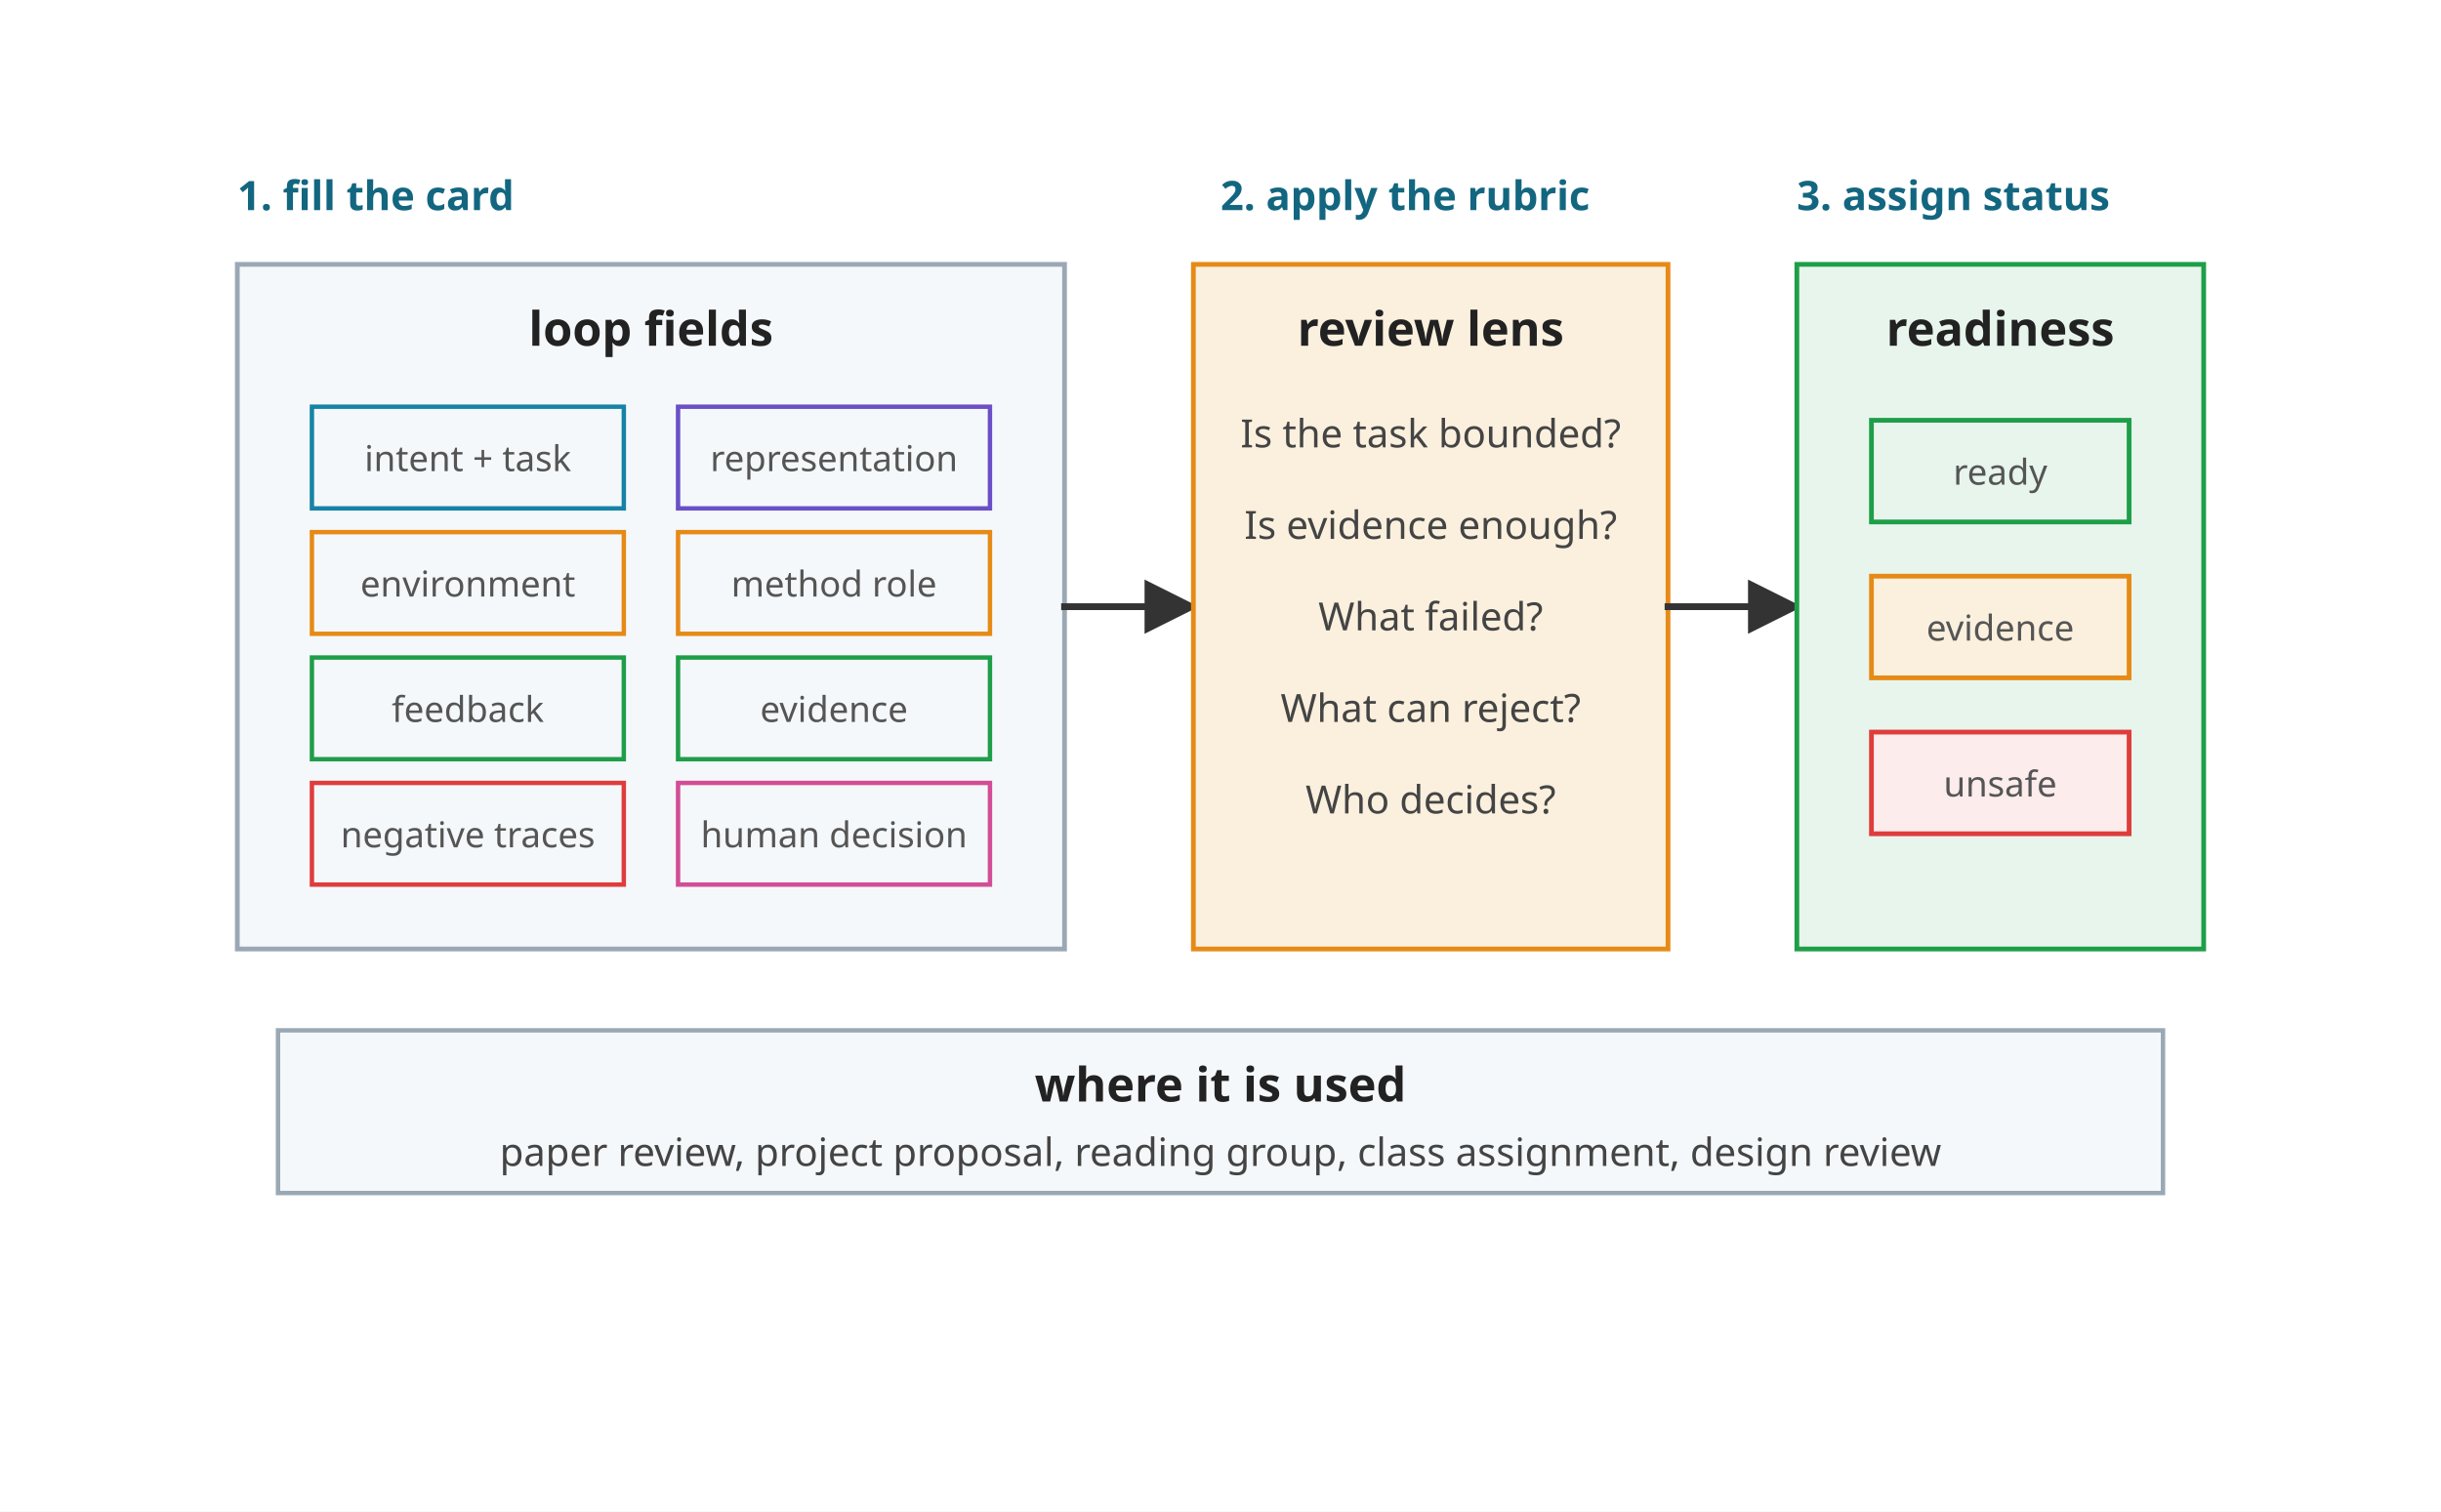
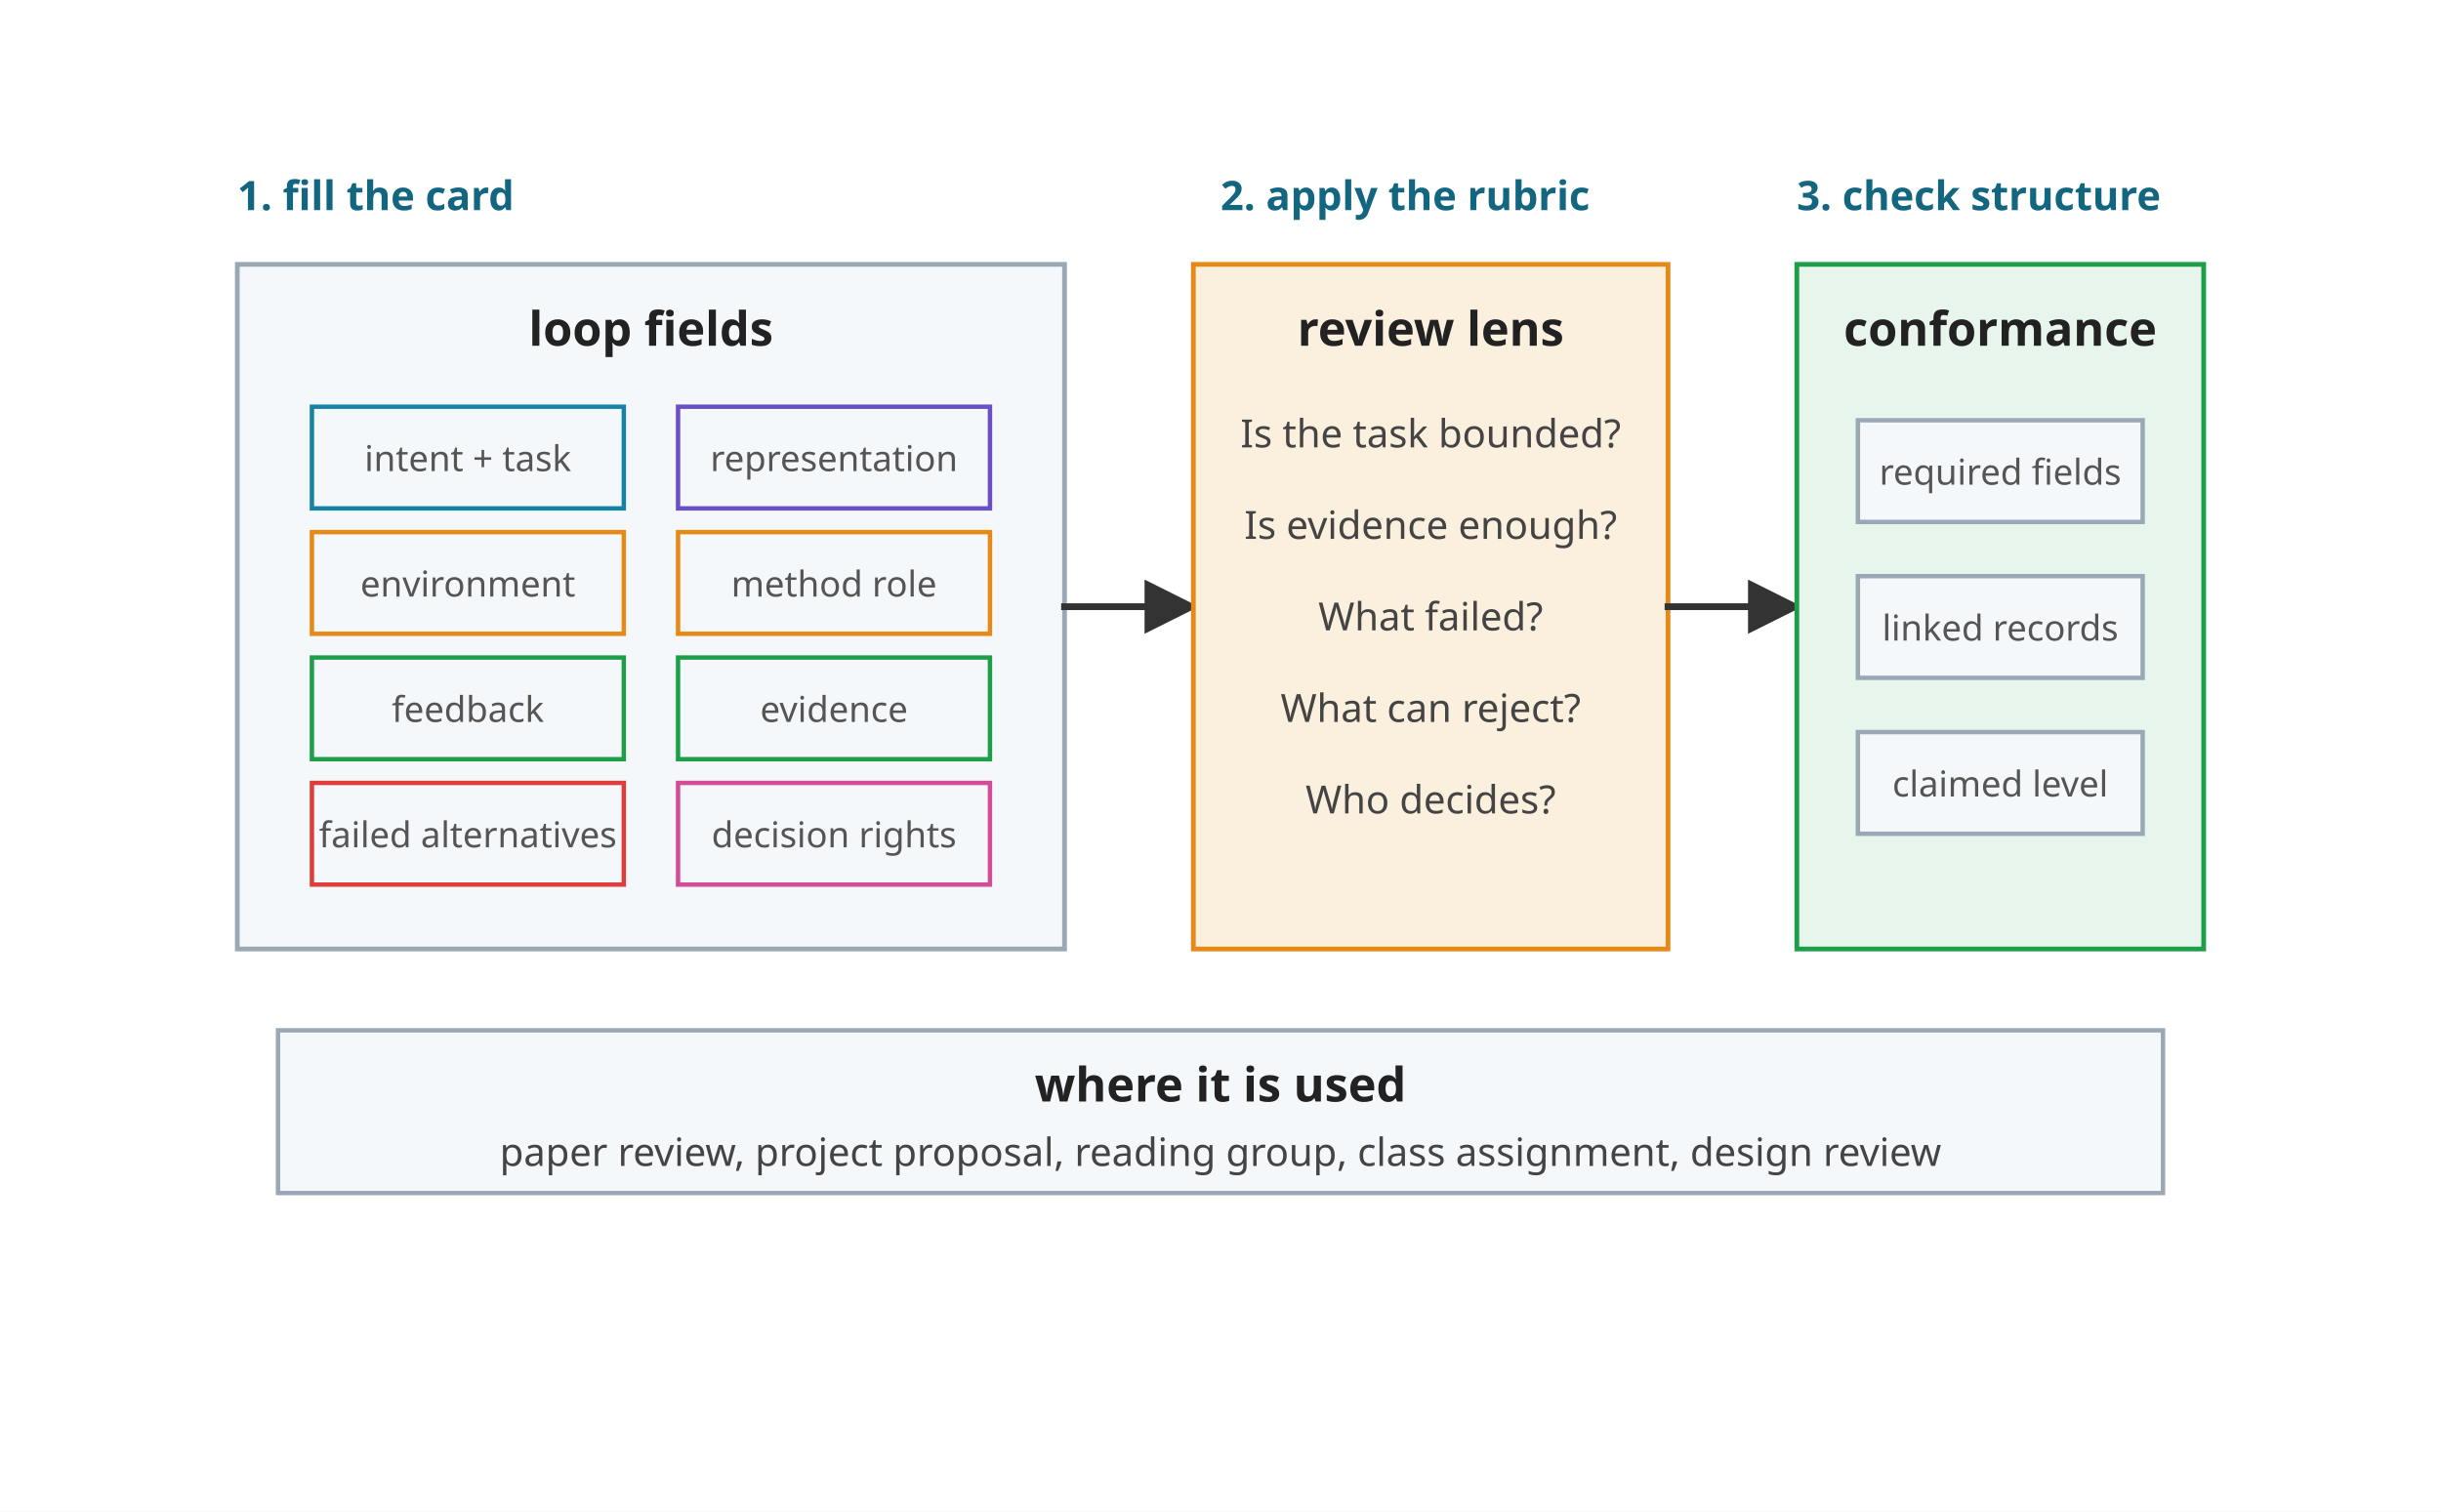
<svg xmlns="http://www.w3.org/2000/svg" viewBox="0 0 720 446" role="img">
  <defs>
    <marker id="arrow" viewBox="0 0 10 10" refX="9" refY="5" markerWidth="8" markerHeight="8" orient="auto">
      <path d="M 0 0 L 10 5 L 0 10 z" fill="#333333" />
    </marker>
    <style>
      .font { font-family: sans-serif; }
      .label { font-size: 14px; font-weight: 700; fill: #222222; }
      .small { font-size: 11.5px; fill: #444444; }
      .micro { font-size: 10.5px; fill: #555555; }
      .note { font-size: 12px; font-weight: 700; fill: #136680; }
      .card { fill: #F5F8FA; stroke: #9AA8B5; stroke-width: 1.4; }
      .rubric { fill: #FBF0DE; stroke: #E68A17; stroke-width: 1.4; }
      .status { fill: #E7F5EC; stroke: #1E9E48; stroke-width: 1.4; }
      .ready { fill: #E7F5EC; stroke: #1E9E48; stroke-width: 1.4; }
      .warn { fill: #FDECEC; stroke: #DE3D3C; stroke-width: 1.4; }
      .use { fill: #F5F8FA; stroke-width: 1.3; }
      .arrow { stroke: #333333; stroke-width: 2; fill: none; stroke-linecap: square; stroke-linejoin: miter; }
    </style>
  </defs>
  <rect width="720" height="446" fill="#ffffff" />
  <g class="font" transform="translate(0,-54)">
    <text class="note" x="70" y="116">1. fill the card</text>
    <rect class="card" x="70" y="132" width="244" height="202" />
    <text class="label" x="192" y="156" text-anchor="middle">loop fields</text>
    <rect class="use" stroke="#1683A6" x="92" y="174" width="92" height="30" />
    <text class="micro" x="138" y="193" text-anchor="middle">intent + task</text>
    <rect class="use" stroke="#6A4FC7" x="200" y="174" width="92" height="30" />
    <text class="micro" x="246" y="193" text-anchor="middle">representation</text>
    <rect class="use" stroke="#E68A17" x="92" y="211" width="92" height="30" />
    <text class="micro" x="138" y="230" text-anchor="middle">environment</text>
    <rect class="use" stroke="#E68A17" x="200" y="211" width="92" height="30" />
    <text class="micro" x="246" y="230" text-anchor="middle">method role</text>
    <rect class="use" stroke="#1E9E48" x="92" y="248" width="92" height="30" />
    <text class="micro" x="138" y="267" text-anchor="middle">feedback</text>
    <rect class="use" stroke="#1E9E48" x="200" y="248" width="92" height="30" />
    <text class="micro" x="246" y="267" text-anchor="middle">evidence</text>
    <rect class="use" stroke="#DE3D3C" x="92" y="285" width="92" height="30" />
-     <text class="micro" x="138" y="304" text-anchor="middle">negative traces</text>
+     <text class="micro" x="138" y="304" text-anchor="middle">failed alternatives</text>
    <rect class="use" stroke="#D24D96" x="200" y="285" width="92" height="30" />
-     <text class="micro" x="246" y="304" text-anchor="middle">human decision</text>
+     <text class="micro" x="246" y="304" text-anchor="middle">decision rights</text>
    <line class="arrow" x1="314" y1="233" x2="352" y2="233" marker-end="url(#arrow)" />
    <text class="note" x="360" y="116">2. apply the rubric</text>
    <rect class="rubric" x="352" y="132" width="140" height="202" />
    <text class="label" x="422" y="156" text-anchor="middle">review lens</text>
    <text class="small" x="422" y="186" text-anchor="middle">Is the task bounded?</text>
    <text class="small" x="422" y="213" text-anchor="middle">Is evidence enough?</text>
    <text class="small" x="422" y="240" text-anchor="middle">What failed?</text>
    <text class="small" x="422" y="267" text-anchor="middle">What can reject?</text>
    <text class="small" x="422" y="294" text-anchor="middle">Who decides?</text>
    <line class="arrow" x1="492" y1="233" x2="530" y2="233" marker-end="url(#arrow)" />
-     <text class="note" x="530" y="116">3. assign status</text>
+     <text class="note" x="530" y="116">3. check structure</text>
    <rect class="status" x="530" y="132" width="120" height="202" />
-     <text class="label" x="590" y="156" text-anchor="middle">readiness</text>
-     <rect class="ready" x="552" y="178" width="76" height="30" />
-     <text class="micro" x="590" y="197" text-anchor="middle">ready</text>
-     <rect class="rubric" x="552" y="224" width="76" height="30" />
-     <text class="micro" x="590" y="243" text-anchor="middle">evidence</text>
-     <rect class="warn" x="552" y="270" width="76" height="30" />
-     <text class="micro" x="590" y="289" text-anchor="middle">unsafe</text>
+     <text class="label" x="590" y="156" text-anchor="middle">conformance</text>
+     <rect class="use" stroke="#9AA8B5" x="548" y="178" width="84" height="30" />
+     <text class="micro" x="590" y="197" text-anchor="middle">required fields</text>
+     <rect class="use" stroke="#9AA8B5" x="548" y="224" width="84" height="30" />
+     <text class="micro" x="590" y="243" text-anchor="middle">linked records</text>
+     <rect class="use" stroke="#9AA8B5" x="548" y="270" width="84" height="30" />
+     <text class="micro" x="590" y="289" text-anchor="middle">claimed level</text>
    <rect class="use" stroke="#9AA8B5" x="82" y="358" width="556" height="48" />
    <text class="label" x="360" y="379" text-anchor="middle">where it is used</text>
    <text class="small" x="360" y="398" text-anchor="middle">paper review, project proposal, reading group, class assignment, design review</text>
  </g>
</svg>
